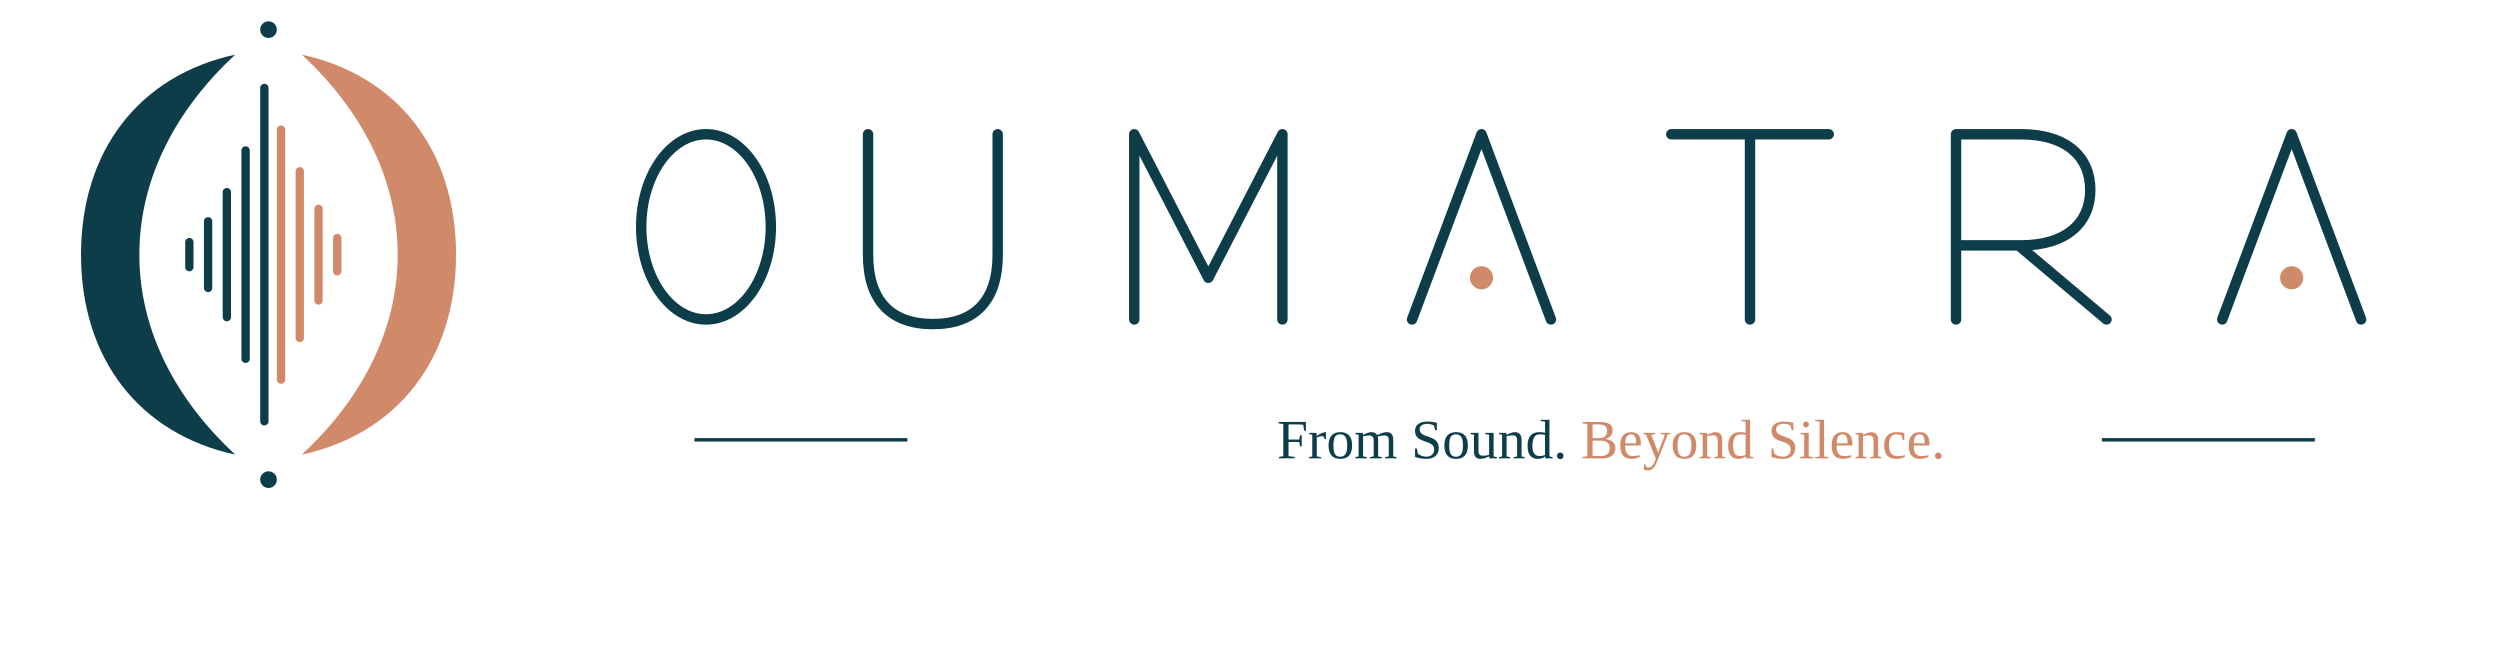
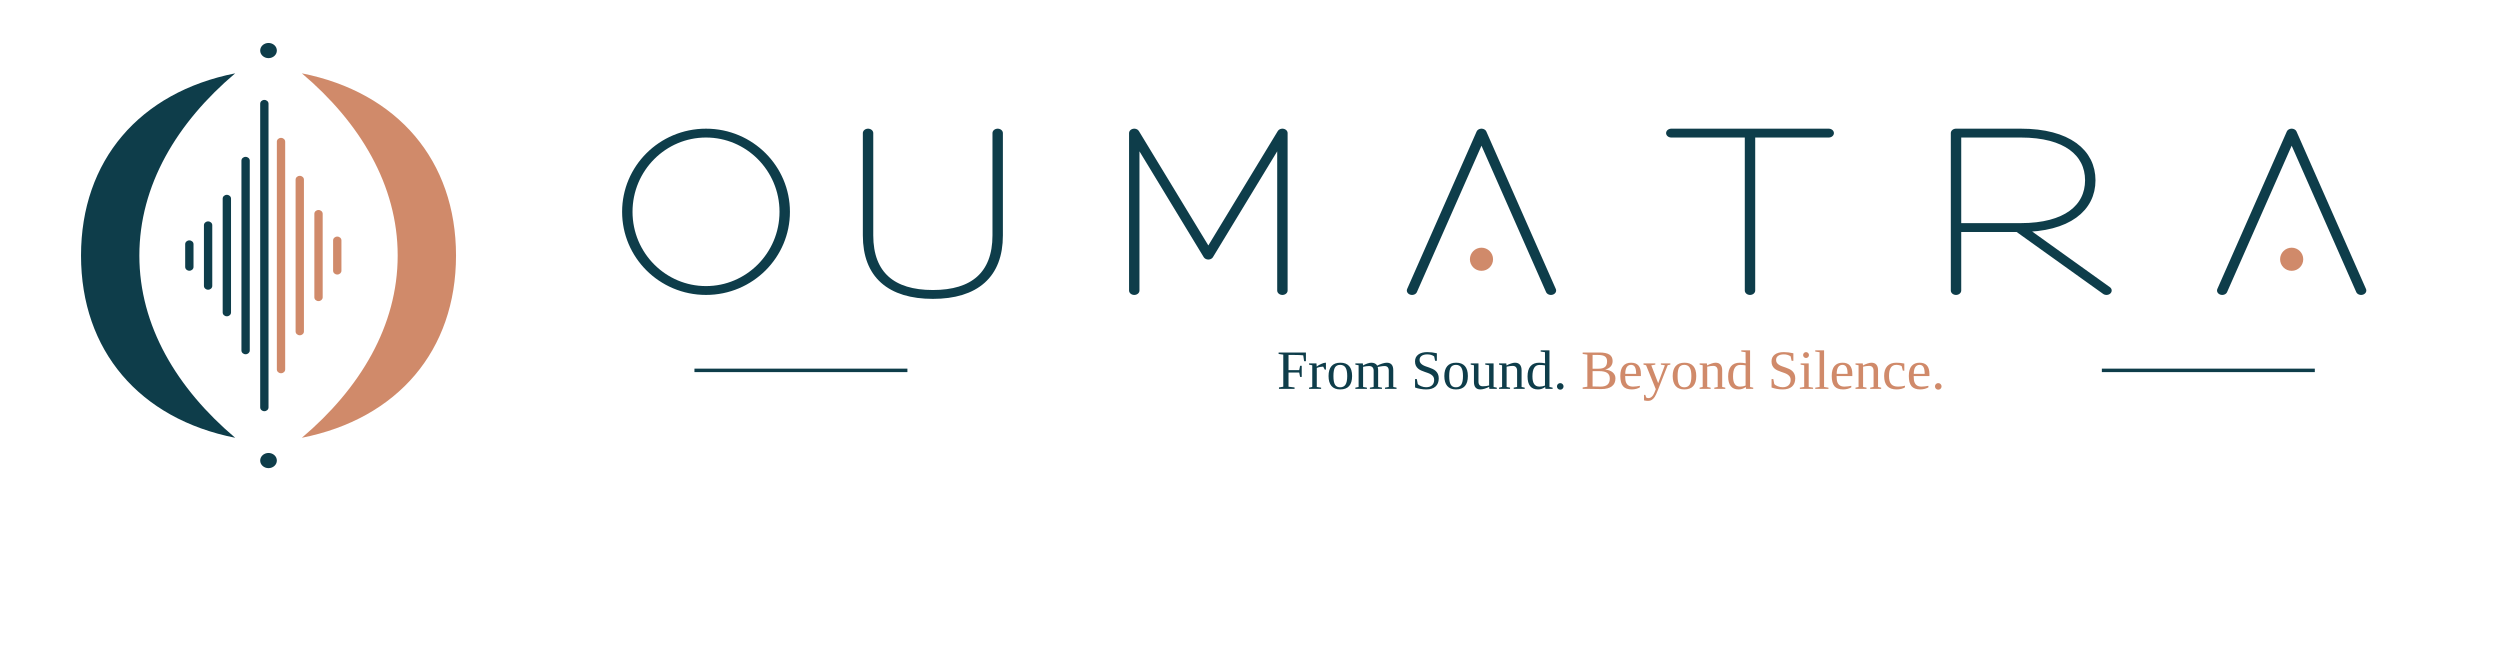
<svg xmlns="http://www.w3.org/2000/svg" viewBox="0 0 1080 280" role="img" aria-labelledby="title desc">
-   <g transform="translate(8 2) scale(.9)">
+   <g transform="translate(8 12) scale(.9 .82)">
    <path fill="#0E3D4A" d="M104 24C58 34 30 70 30 120s28 86 74 96C76 190 58 157 58 120s18-70 46-96Z" />
    <path fill="#D08A6A" d="M136 24c46 10 74 46 74 96s-28 86-74 96c28-26 46-59 46-96s-18-70-46-96Z" />
    <g fill="#0E3D4A">
      <rect x="80" y="112" width="4" height="16" rx="2" />
      <rect x="89" y="102" width="4" height="36" rx="2" />
      <rect x="98" y="88" width="4" height="64" rx="2" />
      <rect x="107" y="68" width="4" height="104" rx="2" />
      <rect x="116" y="38" width="4" height="164" rx="2" />
    </g>
    <g fill="#D08A6A">
      <rect x="124" y="58" width="4" height="124" rx="2" />
      <rect x="133" y="78" width="4" height="84" rx="2" />
      <rect x="142" y="96" width="4" height="48" rx="2" />
      <rect x="151" y="110" width="4" height="20" rx="2" />
    </g>
    <circle cx="120" cy="12" r="4" fill="#0E3D4A" />
    <circle cx="120" cy="228" r="4" fill="#0E3D4A" />
  </g>
-   <g transform="translate(270 28)" fill="none" stroke="#0E3D4A" stroke-width="4.5" stroke-linecap="round" stroke-linejoin="round">
-     <ellipse cx="35" cy="70" rx="28" ry="40" />
+   <g transform="translate(270 32) scale(1 .85)" fill="none" stroke="#0E3D4A" stroke-width="4.5" stroke-linecap="round" stroke-linejoin="round">
+     <ellipse cx="35" cy="70" rx="34" ry="40" />
    <path d="M105 30v52c0 20 10 30 28 30s28-10 28-30V30M220 110V30l32 62 32-62v80M340 110l30-80 30 80M452 30h68m-34 0v80M575 110V30h28c20 0 30 10 30 24s-10 24-30 24h-28m27 0 38 32M690 110l30-80 30 80" />
  </g>
  <g fill="#D08A6A">
-     <circle cx="640" cy="120" r="5" />
-     <circle cx="990" cy="120" r="5" />
+     <circle cx="640" cy="112" r="5" />
+     <circle cx="990" cy="112" r="5" />
  </g>
  <g stroke="#0E3D4A" stroke-width="1.5">
-     <path d="M300 190h92M908 190h92" />
+     <path d="M300 160h92M908 160h92" />
  </g>
-   <text x="696" y="198" text-anchor="middle" fill="#0E3D4A" font-family="Georgia,'Times New Roman',serif" font-size="24">From Sound. <tspan fill="#D08A6A">Beyond Silence.</tspan>
+   <text x="696" y="168" text-anchor="middle" fill="#0E3D4A" font-family="Georgia,'Times New Roman',serif" font-size="24">From Sound. <tspan fill="#D08A6A">Beyond Silence.</tspan>
  </text>
</svg>
